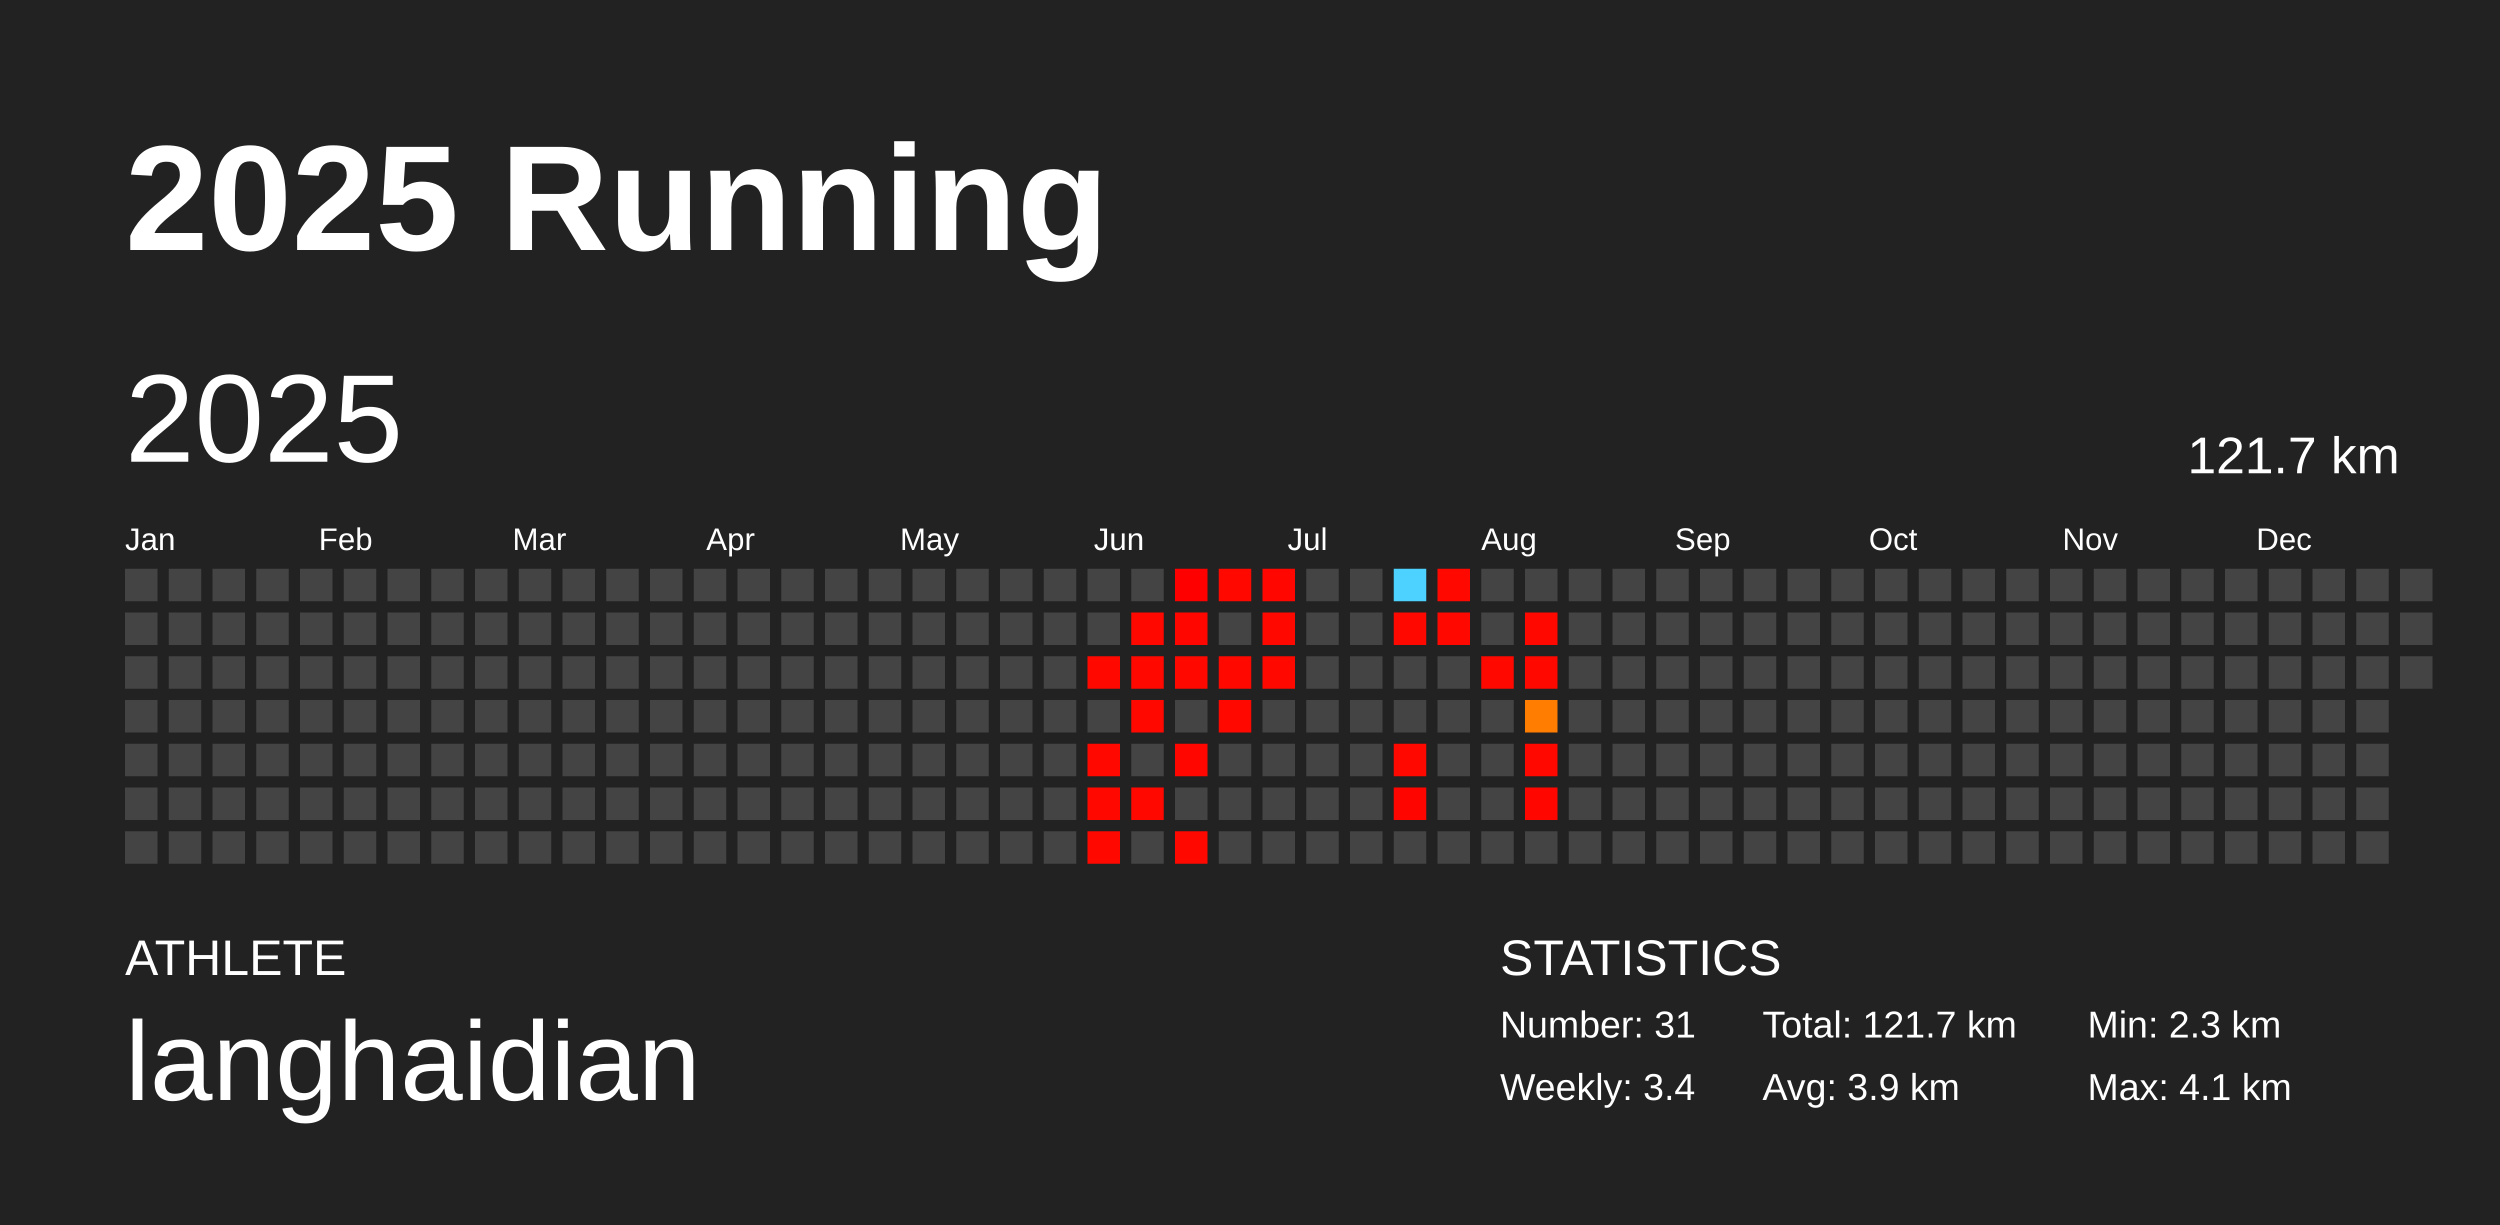
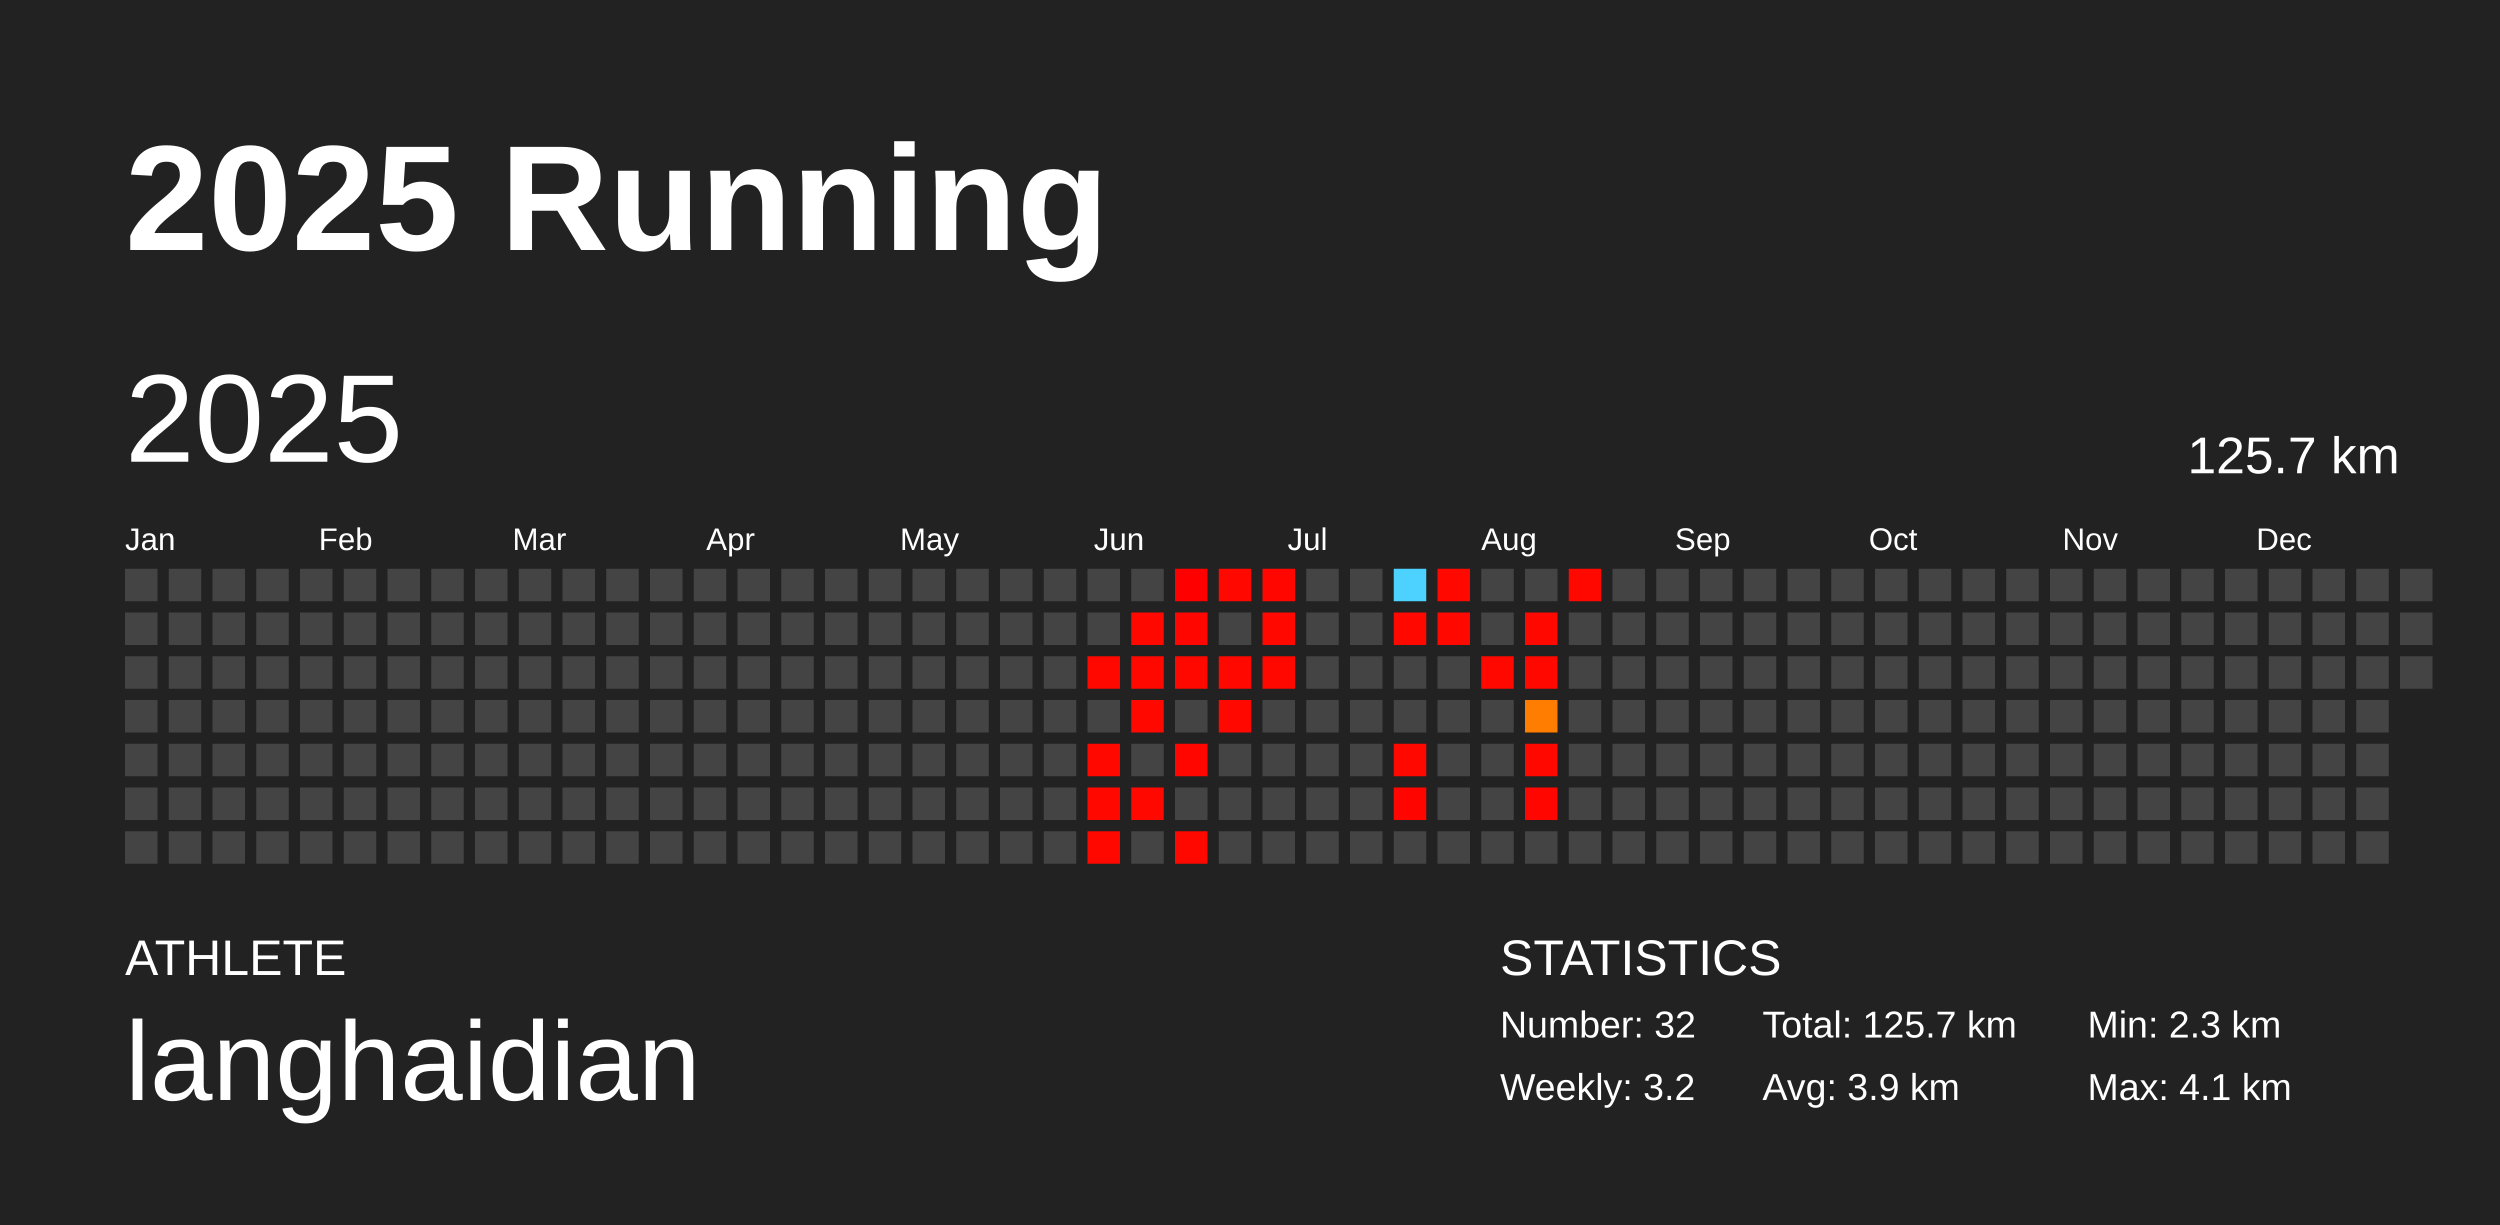
<svg xmlns="http://www.w3.org/2000/svg" baseProfile="full" height="98mm" version="1.1" viewBox="0,0,200,98" width="200mm">
  <defs />
  <rect fill="#222222" height="98" width="200" x="0" y="0" />
  <text fill="#FFFFFF" style="font-size:12px; font-family:Arial; font-weight:bold;" x="10" y="20">2025 Running</text>
  <text fill="#FFFFFF" style="font-size:4px; font-family:Arial" x="10" y="78">ATHLETE</text>
  <text fill="#FFFFFF" style="font-size:9px; font-family:Arial" x="10" y="88">langhaidian</text>
  <text fill="#FFFFFF" style="font-size:4px; font-family:Arial" x="120" y="78">STATISTICS</text>
-   <text fill="#FFFFFF" style="font-size:3px; font-family:Arial" x="120" y="83">Number: 31</text>
-   <text fill="#FFFFFF" style="font-size:3px; font-family:Arial" x="120" y="88">Weekly: 3.4</text>
-   <text fill="#FFFFFF" style="font-size:3px; font-family:Arial" x="141" y="83">Total: 121.7 km</text>
+   <text fill="#FFFFFF" style="font-size:3px; font-family:Arial" x="120" y="83">Number: 32</text>
+   <text fill="#FFFFFF" style="font-size:3px; font-family:Arial" x="120" y="88">Weekly: 3.2</text>
+   <text fill="#FFFFFF" style="font-size:3px; font-family:Arial" x="141" y="83">Total: 125.7 km</text>
  <text fill="#FFFFFF" style="font-size:3px; font-family:Arial" x="141" y="88">Avg: 3.9 km</text>
  <text fill="#FFFFFF" style="font-size:3px; font-family:Arial" x="167" y="83">Min: 2.3 km</text>
  <text fill="#FFFFFF" style="font-size:3px; font-family:Arial" x="167" y="88">Max: 4.1 km</text>
  <text dominant-baseline="hanging" fill="#FFFFFF" style="font-size:10.0px; font-family:Arial;" x="10" y="30">2025</text>
-   <text dominant-baseline="hanging" fill="#FFFFFF" style="font-size:4.125px; font-family:Arial;" x="175" y="35">121.7 km</text>
+   <text dominant-baseline="hanging" fill="#FFFFFF" style="font-size:4.125px; font-family:Arial;" x="175" y="35">125.7 km</text>
  <text fill="#FFFFFF" style="font-size:2.5px; font-family:Arial" x="10.0" y="44">Jan</text>
  <text fill="#FFFFFF" style="font-size:2.5px; font-family:Arial" x="25.5" y="44">Feb</text>
  <text fill="#FFFFFF" style="font-size:2.5px; font-family:Arial" x="41.0" y="44">Mar</text>
  <text fill="#FFFFFF" style="font-size:2.5px; font-family:Arial" x="56.5" y="44">Apr</text>
  <text fill="#FFFFFF" style="font-size:2.5px; font-family:Arial" x="72.0" y="44">May</text>
  <text fill="#FFFFFF" style="font-size:2.5px; font-family:Arial" x="87.5" y="44">Jun</text>
  <text fill="#FFFFFF" style="font-size:2.5px; font-family:Arial" x="103.0" y="44">Jul</text>
  <text fill="#FFFFFF" style="font-size:2.5px; font-family:Arial" x="118.5" y="44">Aug</text>
  <text fill="#FFFFFF" style="font-size:2.5px; font-family:Arial" x="134.0" y="44">Sep</text>
  <text fill="#FFFFFF" style="font-size:2.5px; font-family:Arial" x="149.5" y="44">Oct</text>
  <text fill="#FFFFFF" style="font-size:2.5px; font-family:Arial" x="165.0" y="44">Nov</text>
  <text fill="#FFFFFF" style="font-size:2.5px; font-family:Arial" x="180.5" y="44">Dec</text>
  <rect fill="#444444" height="2.6" width="2.6" x="10.0" y="45.5" />
  <rect fill="#444444" height="2.6" width="2.6" x="10.0" y="49.0" />
  <rect fill="#444444" height="2.6" width="2.6" x="10.0" y="52.5" />
  <rect fill="#444444" height="2.6" width="2.6" x="10.0" y="56.0" />
  <rect fill="#444444" height="2.6" width="2.6" x="10.0" y="59.5" />
  <rect fill="#444444" height="2.6" width="2.6" x="10.0" y="63.0" />
  <rect fill="#444444" height="2.6" width="2.6" x="10.0" y="66.5" />
  <rect fill="#444444" height="2.6" width="2.6" x="13.5" y="45.5" />
  <rect fill="#444444" height="2.6" width="2.6" x="13.5" y="49.0" />
  <rect fill="#444444" height="2.6" width="2.6" x="13.5" y="52.5" />
  <rect fill="#444444" height="2.6" width="2.6" x="13.5" y="56.0" />
  <rect fill="#444444" height="2.6" width="2.6" x="13.5" y="59.5" />
  <rect fill="#444444" height="2.6" width="2.6" x="13.5" y="63.0" />
  <rect fill="#444444" height="2.6" width="2.6" x="13.5" y="66.5" />
  <rect fill="#444444" height="2.6" width="2.6" x="17.0" y="45.5" />
  <rect fill="#444444" height="2.6" width="2.6" x="17.0" y="49.0" />
  <rect fill="#444444" height="2.6" width="2.6" x="17.0" y="52.5" />
  <rect fill="#444444" height="2.6" width="2.6" x="17.0" y="56.0" />
  <rect fill="#444444" height="2.6" width="2.6" x="17.0" y="59.5" />
  <rect fill="#444444" height="2.6" width="2.6" x="17.0" y="63.0" />
  <rect fill="#444444" height="2.6" width="2.6" x="17.0" y="66.5" />
  <rect fill="#444444" height="2.6" width="2.6" x="20.5" y="45.5" />
  <rect fill="#444444" height="2.6" width="2.6" x="20.5" y="49.0" />
  <rect fill="#444444" height="2.6" width="2.6" x="20.5" y="52.5" />
  <rect fill="#444444" height="2.6" width="2.6" x="20.5" y="56.0" />
  <rect fill="#444444" height="2.6" width="2.6" x="20.5" y="59.5" />
  <rect fill="#444444" height="2.6" width="2.6" x="20.5" y="63.0" />
  <rect fill="#444444" height="2.6" width="2.6" x="20.5" y="66.5" />
  <rect fill="#444444" height="2.6" width="2.6" x="24.0" y="45.5" />
  <rect fill="#444444" height="2.6" width="2.6" x="24.0" y="49.0" />
  <rect fill="#444444" height="2.6" width="2.6" x="24.0" y="52.5" />
  <rect fill="#444444" height="2.6" width="2.6" x="24.0" y="56.0" />
  <rect fill="#444444" height="2.6" width="2.6" x="24.0" y="59.5" />
  <rect fill="#444444" height="2.6" width="2.6" x="24.0" y="63.0" />
  <rect fill="#444444" height="2.6" width="2.6" x="24.0" y="66.5" />
  <rect fill="#444444" height="2.6" width="2.6" x="27.5" y="45.5" />
  <rect fill="#444444" height="2.6" width="2.6" x="27.5" y="49.0" />
  <rect fill="#444444" height="2.6" width="2.6" x="27.5" y="52.5" />
  <rect fill="#444444" height="2.6" width="2.6" x="27.5" y="56.0" />
  <rect fill="#444444" height="2.6" width="2.6" x="27.5" y="59.5" />
  <rect fill="#444444" height="2.6" width="2.6" x="27.5" y="63.0" />
  <rect fill="#444444" height="2.6" width="2.6" x="27.5" y="66.5" />
  <rect fill="#444444" height="2.6" width="2.6" x="31.0" y="45.5" />
  <rect fill="#444444" height="2.6" width="2.6" x="31.0" y="49.0" />
  <rect fill="#444444" height="2.6" width="2.6" x="31.0" y="52.5" />
  <rect fill="#444444" height="2.6" width="2.6" x="31.0" y="56.0" />
  <rect fill="#444444" height="2.6" width="2.6" x="31.0" y="59.5" />
  <rect fill="#444444" height="2.6" width="2.6" x="31.0" y="63.0" />
  <rect fill="#444444" height="2.6" width="2.6" x="31.0" y="66.5" />
  <rect fill="#444444" height="2.6" width="2.6" x="34.5" y="45.5" />
  <rect fill="#444444" height="2.6" width="2.6" x="34.5" y="49.0" />
  <rect fill="#444444" height="2.6" width="2.6" x="34.5" y="52.5" />
  <rect fill="#444444" height="2.6" width="2.6" x="34.5" y="56.0" />
  <rect fill="#444444" height="2.6" width="2.6" x="34.5" y="59.5" />
  <rect fill="#444444" height="2.6" width="2.6" x="34.5" y="63.0" />
  <rect fill="#444444" height="2.6" width="2.6" x="34.5" y="66.5" />
  <rect fill="#444444" height="2.6" width="2.6" x="38.0" y="45.5" />
  <rect fill="#444444" height="2.6" width="2.6" x="38.0" y="49.0" />
  <rect fill="#444444" height="2.6" width="2.6" x="38.0" y="52.5" />
  <rect fill="#444444" height="2.6" width="2.6" x="38.0" y="56.0" />
  <rect fill="#444444" height="2.6" width="2.6" x="38.0" y="59.5" />
  <rect fill="#444444" height="2.6" width="2.6" x="38.0" y="63.0" />
  <rect fill="#444444" height="2.6" width="2.6" x="38.0" y="66.5" />
  <rect fill="#444444" height="2.6" width="2.6" x="41.5" y="45.5" />
  <rect fill="#444444" height="2.6" width="2.6" x="41.5" y="49.0" />
  <rect fill="#444444" height="2.6" width="2.6" x="41.5" y="52.5" />
  <rect fill="#444444" height="2.6" width="2.6" x="41.5" y="56.0" />
  <rect fill="#444444" height="2.6" width="2.6" x="41.5" y="59.5" />
  <rect fill="#444444" height="2.6" width="2.6" x="41.5" y="63.0" />
  <rect fill="#444444" height="2.6" width="2.6" x="41.5" y="66.5" />
  <rect fill="#444444" height="2.6" width="2.6" x="45.0" y="45.5" />
  <rect fill="#444444" height="2.6" width="2.6" x="45.0" y="49.0" />
  <rect fill="#444444" height="2.6" width="2.6" x="45.0" y="52.5" />
  <rect fill="#444444" height="2.6" width="2.6" x="45.0" y="56.0" />
  <rect fill="#444444" height="2.6" width="2.6" x="45.0" y="59.5" />
  <rect fill="#444444" height="2.6" width="2.6" x="45.0" y="63.0" />
  <rect fill="#444444" height="2.6" width="2.6" x="45.0" y="66.5" />
  <rect fill="#444444" height="2.6" width="2.6" x="48.5" y="45.5" />
  <rect fill="#444444" height="2.6" width="2.6" x="48.5" y="49.0" />
  <rect fill="#444444" height="2.6" width="2.6" x="48.5" y="52.5" />
  <rect fill="#444444" height="2.6" width="2.6" x="48.5" y="56.0" />
  <rect fill="#444444" height="2.6" width="2.6" x="48.5" y="59.5" />
  <rect fill="#444444" height="2.6" width="2.6" x="48.5" y="63.0" />
  <rect fill="#444444" height="2.6" width="2.6" x="48.5" y="66.5" />
  <rect fill="#444444" height="2.6" width="2.6" x="52.0" y="45.5" />
  <rect fill="#444444" height="2.6" width="2.6" x="52.0" y="49.0" />
  <rect fill="#444444" height="2.6" width="2.6" x="52.0" y="52.5" />
  <rect fill="#444444" height="2.6" width="2.6" x="52.0" y="56.0" />
  <rect fill="#444444" height="2.6" width="2.6" x="52.0" y="59.5" />
  <rect fill="#444444" height="2.6" width="2.6" x="52.0" y="63.0" />
  <rect fill="#444444" height="2.6" width="2.6" x="52.0" y="66.5" />
  <rect fill="#444444" height="2.6" width="2.6" x="55.5" y="45.5" />
  <rect fill="#444444" height="2.6" width="2.6" x="55.5" y="49.0" />
  <rect fill="#444444" height="2.6" width="2.6" x="55.5" y="52.5" />
  <rect fill="#444444" height="2.6" width="2.6" x="55.5" y="56.0" />
  <rect fill="#444444" height="2.6" width="2.6" x="55.5" y="59.5" />
  <rect fill="#444444" height="2.6" width="2.6" x="55.5" y="63.0" />
  <rect fill="#444444" height="2.6" width="2.6" x="55.5" y="66.5" />
  <rect fill="#444444" height="2.6" width="2.6" x="59.0" y="45.5" />
  <rect fill="#444444" height="2.6" width="2.6" x="59.0" y="49.0" />
  <rect fill="#444444" height="2.6" width="2.6" x="59.0" y="52.5" />
  <rect fill="#444444" height="2.6" width="2.6" x="59.0" y="56.0" />
  <rect fill="#444444" height="2.6" width="2.6" x="59.0" y="59.5" />
  <rect fill="#444444" height="2.6" width="2.6" x="59.0" y="63.0" />
  <rect fill="#444444" height="2.6" width="2.6" x="59.0" y="66.5" />
  <rect fill="#444444" height="2.6" width="2.6" x="62.5" y="45.5" />
  <rect fill="#444444" height="2.6" width="2.6" x="62.5" y="49.0" />
  <rect fill="#444444" height="2.6" width="2.6" x="62.5" y="52.5" />
  <rect fill="#444444" height="2.6" width="2.6" x="62.5" y="56.0" />
  <rect fill="#444444" height="2.6" width="2.6" x="62.5" y="59.5" />
  <rect fill="#444444" height="2.6" width="2.6" x="62.5" y="63.0" />
  <rect fill="#444444" height="2.6" width="2.6" x="62.5" y="66.5" />
  <rect fill="#444444" height="2.6" width="2.6" x="66.0" y="45.5" />
  <rect fill="#444444" height="2.6" width="2.6" x="66.0" y="49.0" />
  <rect fill="#444444" height="2.6" width="2.6" x="66.0" y="52.5" />
  <rect fill="#444444" height="2.6" width="2.6" x="66.0" y="56.0" />
  <rect fill="#444444" height="2.6" width="2.6" x="66.0" y="59.5" />
  <rect fill="#444444" height="2.6" width="2.6" x="66.0" y="63.0" />
  <rect fill="#444444" height="2.6" width="2.6" x="66.0" y="66.5" />
  <rect fill="#444444" height="2.6" width="2.6" x="69.5" y="45.5" />
  <rect fill="#444444" height="2.6" width="2.6" x="69.5" y="49.0" />
  <rect fill="#444444" height="2.6" width="2.6" x="69.5" y="52.5" />
  <rect fill="#444444" height="2.6" width="2.6" x="69.5" y="56.0" />
  <rect fill="#444444" height="2.6" width="2.6" x="69.5" y="59.5" />
  <rect fill="#444444" height="2.6" width="2.6" x="69.5" y="63.0" />
  <rect fill="#444444" height="2.6" width="2.6" x="69.5" y="66.5" />
  <rect fill="#444444" height="2.6" width="2.6" x="73.0" y="45.5" />
  <rect fill="#444444" height="2.6" width="2.6" x="73.0" y="49.0" />
  <rect fill="#444444" height="2.6" width="2.6" x="73.0" y="52.5" />
  <rect fill="#444444" height="2.6" width="2.6" x="73.0" y="56.0" />
  <rect fill="#444444" height="2.6" width="2.6" x="73.0" y="59.5" />
  <rect fill="#444444" height="2.6" width="2.6" x="73.0" y="63.0" />
  <rect fill="#444444" height="2.6" width="2.6" x="73.0" y="66.5" />
  <rect fill="#444444" height="2.6" width="2.6" x="76.5" y="45.5" />
  <rect fill="#444444" height="2.6" width="2.6" x="76.5" y="49.0" />
  <rect fill="#444444" height="2.6" width="2.6" x="76.5" y="52.5" />
  <rect fill="#444444" height="2.6" width="2.6" x="76.5" y="56.0" />
  <rect fill="#444444" height="2.6" width="2.6" x="76.5" y="59.5" />
  <rect fill="#444444" height="2.6" width="2.6" x="76.5" y="63.0" />
  <rect fill="#444444" height="2.6" width="2.6" x="76.5" y="66.5" />
  <rect fill="#444444" height="2.6" width="2.6" x="80.0" y="45.5" />
  <rect fill="#444444" height="2.6" width="2.6" x="80.0" y="49.0" />
  <rect fill="#444444" height="2.6" width="2.6" x="80.0" y="52.5" />
  <rect fill="#444444" height="2.6" width="2.6" x="80.0" y="56.0" />
  <rect fill="#444444" height="2.6" width="2.6" x="80.0" y="59.5" />
  <rect fill="#444444" height="2.6" width="2.6" x="80.0" y="63.0" />
  <rect fill="#444444" height="2.6" width="2.6" x="80.0" y="66.5" />
  <rect fill="#444444" height="2.6" width="2.6" x="83.5" y="45.5" />
  <rect fill="#444444" height="2.6" width="2.6" x="83.5" y="49.0" />
  <rect fill="#444444" height="2.6" width="2.6" x="83.5" y="52.5" />
  <rect fill="#444444" height="2.6" width="2.6" x="83.5" y="56.0" />
  <rect fill="#444444" height="2.6" width="2.6" x="83.5" y="59.5" />
  <rect fill="#444444" height="2.6" width="2.6" x="83.5" y="63.0" />
  <rect fill="#444444" height="2.6" width="2.6" x="83.5" y="66.5" />
  <rect fill="#444444" height="2.6" width="2.6" x="87.0" y="45.5" />
  <rect fill="#444444" height="2.6" width="2.6" x="87.0" y="49.0" />
  <rect fill="#ff0800" height="2.6" width="2.6" x="87.0" y="52.5" />
  <rect fill="#444444" height="2.6" width="2.6" x="87.0" y="56.0" />
  <rect fill="#ff0800" height="2.6" width="2.6" x="87.0" y="59.5" />
  <rect fill="#ff0800" height="2.6" width="2.6" x="87.0" y="63.0" />
  <rect fill="#ff0800" height="2.6" width="2.6" x="87.0" y="66.5" />
  <rect fill="#444444" height="2.6" width="2.6" x="90.5" y="45.5" />
  <rect fill="#ff0800" height="2.6" width="2.6" x="90.5" y="49.0" />
  <rect fill="#ff0800" height="2.6" width="2.6" x="90.5" y="52.5" />
  <rect fill="#ff0800" height="2.6" width="2.6" x="90.5" y="56.0" />
  <rect fill="#444444" height="2.6" width="2.6" x="90.5" y="59.5" />
  <rect fill="#ff0800" height="2.6" width="2.6" x="90.5" y="63.0" />
  <rect fill="#444444" height="2.6" width="2.6" x="90.5" y="66.5" />
  <rect fill="#ff0000" height="2.6" width="2.6" x="94.0" y="45.5" />
  <rect fill="#ff0700" height="2.6" width="2.6" x="94.0" y="49.0" />
  <rect fill="#ff0800" height="2.6" width="2.6" x="94.0" y="52.5" />
  <rect fill="#444444" height="2.6" width="2.6" x="94.0" y="56.0" />
  <rect fill="#ff0700" height="2.6" width="2.6" x="94.0" y="59.5" />
  <rect fill="#444444" height="2.6" width="2.6" x="94.0" y="63.0" />
  <rect fill="#ff0800" height="2.6" width="2.6" x="94.0" y="66.5" />
  <rect fill="#ff0800" height="2.6" width="2.6" x="97.5" y="45.5" />
  <rect fill="#444444" height="2.6" width="2.6" x="97.5" y="49.0" />
  <rect fill="#ff0800" height="2.6" width="2.6" x="97.5" y="52.5" />
  <rect fill="#ff0800" height="2.6" width="2.6" x="97.5" y="56.0" />
  <rect fill="#444444" height="2.6" width="2.6" x="97.5" y="59.5" />
  <rect fill="#444444" height="2.6" width="2.6" x="97.5" y="63.0" />
  <rect fill="#444444" height="2.6" width="2.6" x="97.5" y="66.5" />
  <rect fill="#ff0700" height="2.6" width="2.6" x="101.0" y="45.5" />
  <rect fill="#ff0800" height="2.6" width="2.6" x="101.0" y="49.0" />
  <rect fill="#ff0800" height="2.6" width="2.6" x="101.0" y="52.5" />
  <rect fill="#444444" height="2.6" width="2.6" x="101.0" y="56.0" />
  <rect fill="#444444" height="2.6" width="2.6" x="101.0" y="59.5" />
  <rect fill="#444444" height="2.6" width="2.6" x="101.0" y="63.0" />
  <rect fill="#444444" height="2.6" width="2.6" x="101.0" y="66.5" />
  <rect fill="#444444" height="2.6" width="2.6" x="104.5" y="45.5" />
  <rect fill="#444444" height="2.6" width="2.6" x="104.5" y="49.0" />
  <rect fill="#444444" height="2.6" width="2.6" x="104.5" y="52.5" />
  <rect fill="#444444" height="2.6" width="2.6" x="104.5" y="56.0" />
  <rect fill="#444444" height="2.6" width="2.6" x="104.5" y="59.5" />
  <rect fill="#444444" height="2.6" width="2.6" x="104.5" y="63.0" />
  <rect fill="#444444" height="2.6" width="2.6" x="104.5" y="66.5" />
  <rect fill="#444444" height="2.6" width="2.6" x="108.0" y="45.5" />
  <rect fill="#444444" height="2.6" width="2.6" x="108.0" y="49.0" />
  <rect fill="#444444" height="2.6" width="2.6" x="108.0" y="52.5" />
  <rect fill="#444444" height="2.6" width="2.6" x="108.0" y="56.0" />
  <rect fill="#444444" height="2.6" width="2.6" x="108.0" y="59.5" />
  <rect fill="#444444" height="2.6" width="2.6" x="108.0" y="63.0" />
  <rect fill="#444444" height="2.6" width="2.6" x="108.0" y="66.5" />
  <rect fill="#4dd2ff" height="2.6" width="2.6" x="111.5" y="45.5" />
  <rect fill="#ff0800" height="2.6" width="2.6" x="111.5" y="49.0" />
  <rect fill="#444444" height="2.6" width="2.6" x="111.5" y="52.5" />
  <rect fill="#444444" height="2.6" width="2.6" x="111.5" y="56.0" />
  <rect fill="#ff0800" height="2.6" width="2.6" x="111.5" y="59.5" />
  <rect fill="#ff0500" height="2.6" width="2.6" x="111.5" y="63.0" />
  <rect fill="#444444" height="2.6" width="2.6" x="111.5" y="66.5" />
  <rect fill="#ff0800" height="2.6" width="2.6" x="115.0" y="45.5" />
  <rect fill="#ff0800" height="2.6" width="2.6" x="115.0" y="49.0" />
  <rect fill="#444444" height="2.6" width="2.6" x="115.0" y="52.5" />
  <rect fill="#444444" height="2.6" width="2.6" x="115.0" y="56.0" />
  <rect fill="#444444" height="2.6" width="2.6" x="115.0" y="59.5" />
  <rect fill="#444444" height="2.6" width="2.6" x="115.0" y="63.0" />
  <rect fill="#444444" height="2.6" width="2.6" x="115.0" y="66.5" />
  <rect fill="#444444" height="2.6" width="2.6" x="118.5" y="45.5" />
  <rect fill="#444444" height="2.6" width="2.6" x="118.5" y="49.0" />
  <rect fill="#ff0800" height="2.6" width="2.6" x="118.5" y="52.5" />
  <rect fill="#444444" height="2.6" width="2.6" x="118.5" y="56.0" />
  <rect fill="#444444" height="2.6" width="2.6" x="118.5" y="59.5" />
  <rect fill="#444444" height="2.6" width="2.6" x="118.5" y="63.0" />
  <rect fill="#444444" height="2.6" width="2.6" x="118.5" y="66.5" />
  <rect fill="#444444" height="2.6" width="2.6" x="122.0" y="45.5" />
  <rect fill="#ff0800" height="2.6" width="2.6" x="122.0" y="49.0" />
  <rect fill="#ff0800" height="2.6" width="2.6" x="122.0" y="52.5" />
  <rect fill="#ff7d00" height="2.6" width="2.6" x="122.0" y="56.0" />
  <rect fill="#ff0800" height="2.6" width="2.6" x="122.0" y="59.5" />
  <rect fill="#ff0700" height="2.6" width="2.6" x="122.0" y="63.0" />
  <rect fill="#444444" height="2.6" width="2.6" x="122.0" y="66.5" />
-   <rect fill="#444444" height="2.6" width="2.6" x="125.5" y="45.5" />
+   <rect fill="#ff0800" height="2.6" width="2.6" x="125.5" y="45.5" />
  <rect fill="#444444" height="2.6" width="2.6" x="125.5" y="49.0" />
  <rect fill="#444444" height="2.6" width="2.6" x="125.5" y="52.5" />
  <rect fill="#444444" height="2.6" width="2.6" x="125.5" y="56.0" />
  <rect fill="#444444" height="2.6" width="2.6" x="125.5" y="59.5" />
  <rect fill="#444444" height="2.6" width="2.6" x="125.5" y="63.0" />
  <rect fill="#444444" height="2.6" width="2.6" x="125.5" y="66.5" />
  <rect fill="#444444" height="2.6" width="2.6" x="129.0" y="45.5" />
  <rect fill="#444444" height="2.6" width="2.6" x="129.0" y="49.0" />
  <rect fill="#444444" height="2.6" width="2.6" x="129.0" y="52.5" />
  <rect fill="#444444" height="2.6" width="2.6" x="129.0" y="56.0" />
  <rect fill="#444444" height="2.6" width="2.6" x="129.0" y="59.5" />
  <rect fill="#444444" height="2.6" width="2.6" x="129.0" y="63.0" />
  <rect fill="#444444" height="2.6" width="2.6" x="129.0" y="66.5" />
  <rect fill="#444444" height="2.6" width="2.6" x="132.5" y="45.5" />
  <rect fill="#444444" height="2.6" width="2.6" x="132.5" y="49.0" />
  <rect fill="#444444" height="2.6" width="2.6" x="132.5" y="52.5" />
  <rect fill="#444444" height="2.6" width="2.6" x="132.5" y="56.0" />
  <rect fill="#444444" height="2.6" width="2.6" x="132.5" y="59.5" />
  <rect fill="#444444" height="2.6" width="2.6" x="132.5" y="63.0" />
  <rect fill="#444444" height="2.6" width="2.6" x="132.5" y="66.5" />
  <rect fill="#444444" height="2.6" width="2.6" x="136.0" y="45.5" />
  <rect fill="#444444" height="2.6" width="2.6" x="136.0" y="49.0" />
  <rect fill="#444444" height="2.6" width="2.6" x="136.0" y="52.5" />
  <rect fill="#444444" height="2.6" width="2.6" x="136.0" y="56.0" />
  <rect fill="#444444" height="2.6" width="2.6" x="136.0" y="59.5" />
  <rect fill="#444444" height="2.6" width="2.6" x="136.0" y="63.0" />
  <rect fill="#444444" height="2.6" width="2.6" x="136.0" y="66.5" />
  <rect fill="#444444" height="2.6" width="2.6" x="139.5" y="45.5" />
  <rect fill="#444444" height="2.6" width="2.6" x="139.5" y="49.0" />
  <rect fill="#444444" height="2.6" width="2.6" x="139.5" y="52.5" />
  <rect fill="#444444" height="2.6" width="2.6" x="139.5" y="56.0" />
  <rect fill="#444444" height="2.6" width="2.6" x="139.5" y="59.5" />
  <rect fill="#444444" height="2.6" width="2.6" x="139.5" y="63.0" />
  <rect fill="#444444" height="2.6" width="2.6" x="139.5" y="66.5" />
  <rect fill="#444444" height="2.6" width="2.6" x="143.0" y="45.5" />
  <rect fill="#444444" height="2.6" width="2.6" x="143.0" y="49.0" />
  <rect fill="#444444" height="2.6" width="2.6" x="143.0" y="52.5" />
  <rect fill="#444444" height="2.6" width="2.6" x="143.0" y="56.0" />
  <rect fill="#444444" height="2.6" width="2.6" x="143.0" y="59.5" />
  <rect fill="#444444" height="2.6" width="2.6" x="143.0" y="63.0" />
  <rect fill="#444444" height="2.6" width="2.6" x="143.0" y="66.5" />
  <rect fill="#444444" height="2.6" width="2.6" x="146.5" y="45.5" />
  <rect fill="#444444" height="2.6" width="2.6" x="146.5" y="49.0" />
  <rect fill="#444444" height="2.6" width="2.6" x="146.5" y="52.5" />
  <rect fill="#444444" height="2.6" width="2.6" x="146.5" y="56.0" />
  <rect fill="#444444" height="2.6" width="2.6" x="146.5" y="59.5" />
  <rect fill="#444444" height="2.6" width="2.6" x="146.5" y="63.0" />
  <rect fill="#444444" height="2.6" width="2.6" x="146.5" y="66.5" />
  <rect fill="#444444" height="2.6" width="2.6" x="150.0" y="45.5" />
  <rect fill="#444444" height="2.6" width="2.6" x="150.0" y="49.0" />
  <rect fill="#444444" height="2.6" width="2.6" x="150.0" y="52.5" />
  <rect fill="#444444" height="2.6" width="2.6" x="150.0" y="56.0" />
  <rect fill="#444444" height="2.6" width="2.6" x="150.0" y="59.5" />
  <rect fill="#444444" height="2.6" width="2.6" x="150.0" y="63.0" />
  <rect fill="#444444" height="2.6" width="2.6" x="150.0" y="66.5" />
  <rect fill="#444444" height="2.6" width="2.6" x="153.5" y="45.5" />
  <rect fill="#444444" height="2.6" width="2.6" x="153.5" y="49.0" />
  <rect fill="#444444" height="2.6" width="2.6" x="153.5" y="52.5" />
  <rect fill="#444444" height="2.6" width="2.6" x="153.5" y="56.0" />
  <rect fill="#444444" height="2.6" width="2.6" x="153.5" y="59.5" />
  <rect fill="#444444" height="2.6" width="2.6" x="153.5" y="63.0" />
  <rect fill="#444444" height="2.6" width="2.6" x="153.5" y="66.5" />
  <rect fill="#444444" height="2.6" width="2.6" x="157.0" y="45.5" />
  <rect fill="#444444" height="2.6" width="2.6" x="157.0" y="49.0" />
  <rect fill="#444444" height="2.6" width="2.6" x="157.0" y="52.5" />
  <rect fill="#444444" height="2.6" width="2.6" x="157.0" y="56.0" />
  <rect fill="#444444" height="2.6" width="2.6" x="157.0" y="59.5" />
  <rect fill="#444444" height="2.6" width="2.6" x="157.0" y="63.0" />
  <rect fill="#444444" height="2.6" width="2.6" x="157.0" y="66.5" />
  <rect fill="#444444" height="2.6" width="2.6" x="160.5" y="45.5" />
  <rect fill="#444444" height="2.6" width="2.6" x="160.5" y="49.0" />
  <rect fill="#444444" height="2.6" width="2.6" x="160.5" y="52.5" />
  <rect fill="#444444" height="2.6" width="2.6" x="160.5" y="56.0" />
  <rect fill="#444444" height="2.6" width="2.6" x="160.5" y="59.5" />
  <rect fill="#444444" height="2.6" width="2.6" x="160.5" y="63.0" />
  <rect fill="#444444" height="2.6" width="2.6" x="160.5" y="66.5" />
  <rect fill="#444444" height="2.6" width="2.6" x="164.0" y="45.5" />
  <rect fill="#444444" height="2.6" width="2.6" x="164.0" y="49.0" />
  <rect fill="#444444" height="2.6" width="2.6" x="164.0" y="52.5" />
  <rect fill="#444444" height="2.6" width="2.6" x="164.0" y="56.0" />
  <rect fill="#444444" height="2.6" width="2.6" x="164.0" y="59.5" />
  <rect fill="#444444" height="2.6" width="2.6" x="164.0" y="63.0" />
  <rect fill="#444444" height="2.6" width="2.6" x="164.0" y="66.5" />
  <rect fill="#444444" height="2.6" width="2.6" x="167.5" y="45.5" />
  <rect fill="#444444" height="2.6" width="2.6" x="167.5" y="49.0" />
  <rect fill="#444444" height="2.6" width="2.6" x="167.5" y="52.5" />
  <rect fill="#444444" height="2.6" width="2.6" x="167.5" y="56.0" />
  <rect fill="#444444" height="2.6" width="2.6" x="167.5" y="59.5" />
  <rect fill="#444444" height="2.6" width="2.6" x="167.5" y="63.0" />
  <rect fill="#444444" height="2.6" width="2.6" x="167.5" y="66.5" />
  <rect fill="#444444" height="2.6" width="2.6" x="171.0" y="45.5" />
  <rect fill="#444444" height="2.6" width="2.6" x="171.0" y="49.0" />
  <rect fill="#444444" height="2.6" width="2.6" x="171.0" y="52.5" />
  <rect fill="#444444" height="2.6" width="2.6" x="171.0" y="56.0" />
  <rect fill="#444444" height="2.6" width="2.6" x="171.0" y="59.5" />
  <rect fill="#444444" height="2.6" width="2.6" x="171.0" y="63.0" />
  <rect fill="#444444" height="2.6" width="2.6" x="171.0" y="66.5" />
  <rect fill="#444444" height="2.6" width="2.6" x="174.5" y="45.5" />
  <rect fill="#444444" height="2.6" width="2.6" x="174.5" y="49.0" />
  <rect fill="#444444" height="2.6" width="2.6" x="174.5" y="52.5" />
  <rect fill="#444444" height="2.6" width="2.6" x="174.5" y="56.0" />
  <rect fill="#444444" height="2.6" width="2.6" x="174.5" y="59.5" />
  <rect fill="#444444" height="2.6" width="2.6" x="174.5" y="63.0" />
  <rect fill="#444444" height="2.6" width="2.6" x="174.5" y="66.5" />
  <rect fill="#444444" height="2.6" width="2.6" x="178.0" y="45.5" />
  <rect fill="#444444" height="2.6" width="2.6" x="178.0" y="49.0" />
  <rect fill="#444444" height="2.6" width="2.6" x="178.0" y="52.5" />
  <rect fill="#444444" height="2.6" width="2.6" x="178.0" y="56.0" />
  <rect fill="#444444" height="2.6" width="2.6" x="178.0" y="59.5" />
  <rect fill="#444444" height="2.6" width="2.6" x="178.0" y="63.0" />
  <rect fill="#444444" height="2.6" width="2.6" x="178.0" y="66.5" />
  <rect fill="#444444" height="2.6" width="2.6" x="181.5" y="45.5" />
  <rect fill="#444444" height="2.6" width="2.6" x="181.5" y="49.0" />
  <rect fill="#444444" height="2.6" width="2.6" x="181.5" y="52.5" />
  <rect fill="#444444" height="2.6" width="2.6" x="181.5" y="56.0" />
  <rect fill="#444444" height="2.6" width="2.6" x="181.5" y="59.5" />
  <rect fill="#444444" height="2.6" width="2.6" x="181.5" y="63.0" />
  <rect fill="#444444" height="2.6" width="2.6" x="181.5" y="66.5" />
  <rect fill="#444444" height="2.6" width="2.6" x="185.0" y="45.5" />
  <rect fill="#444444" height="2.6" width="2.6" x="185.0" y="49.0" />
  <rect fill="#444444" height="2.6" width="2.6" x="185.0" y="52.5" />
  <rect fill="#444444" height="2.6" width="2.6" x="185.0" y="56.0" />
  <rect fill="#444444" height="2.6" width="2.6" x="185.0" y="59.5" />
  <rect fill="#444444" height="2.6" width="2.6" x="185.0" y="63.0" />
  <rect fill="#444444" height="2.6" width="2.6" x="185.0" y="66.5" />
  <rect fill="#444444" height="2.6" width="2.6" x="188.5" y="45.5" />
  <rect fill="#444444" height="2.6" width="2.6" x="188.5" y="49.0" />
  <rect fill="#444444" height="2.6" width="2.6" x="188.5" y="52.5" />
  <rect fill="#444444" height="2.6" width="2.6" x="188.5" y="56.0" />
  <rect fill="#444444" height="2.6" width="2.6" x="188.5" y="59.5" />
  <rect fill="#444444" height="2.6" width="2.6" x="188.5" y="63.0" />
  <rect fill="#444444" height="2.6" width="2.6" x="188.5" y="66.5" />
  <rect fill="#444444" height="2.6" width="2.6" x="192.0" y="45.5" />
  <rect fill="#444444" height="2.6" width="2.6" x="192.0" y="49.0" />
  <rect fill="#444444" height="2.6" width="2.6" x="192.0" y="52.5" />
</svg>
